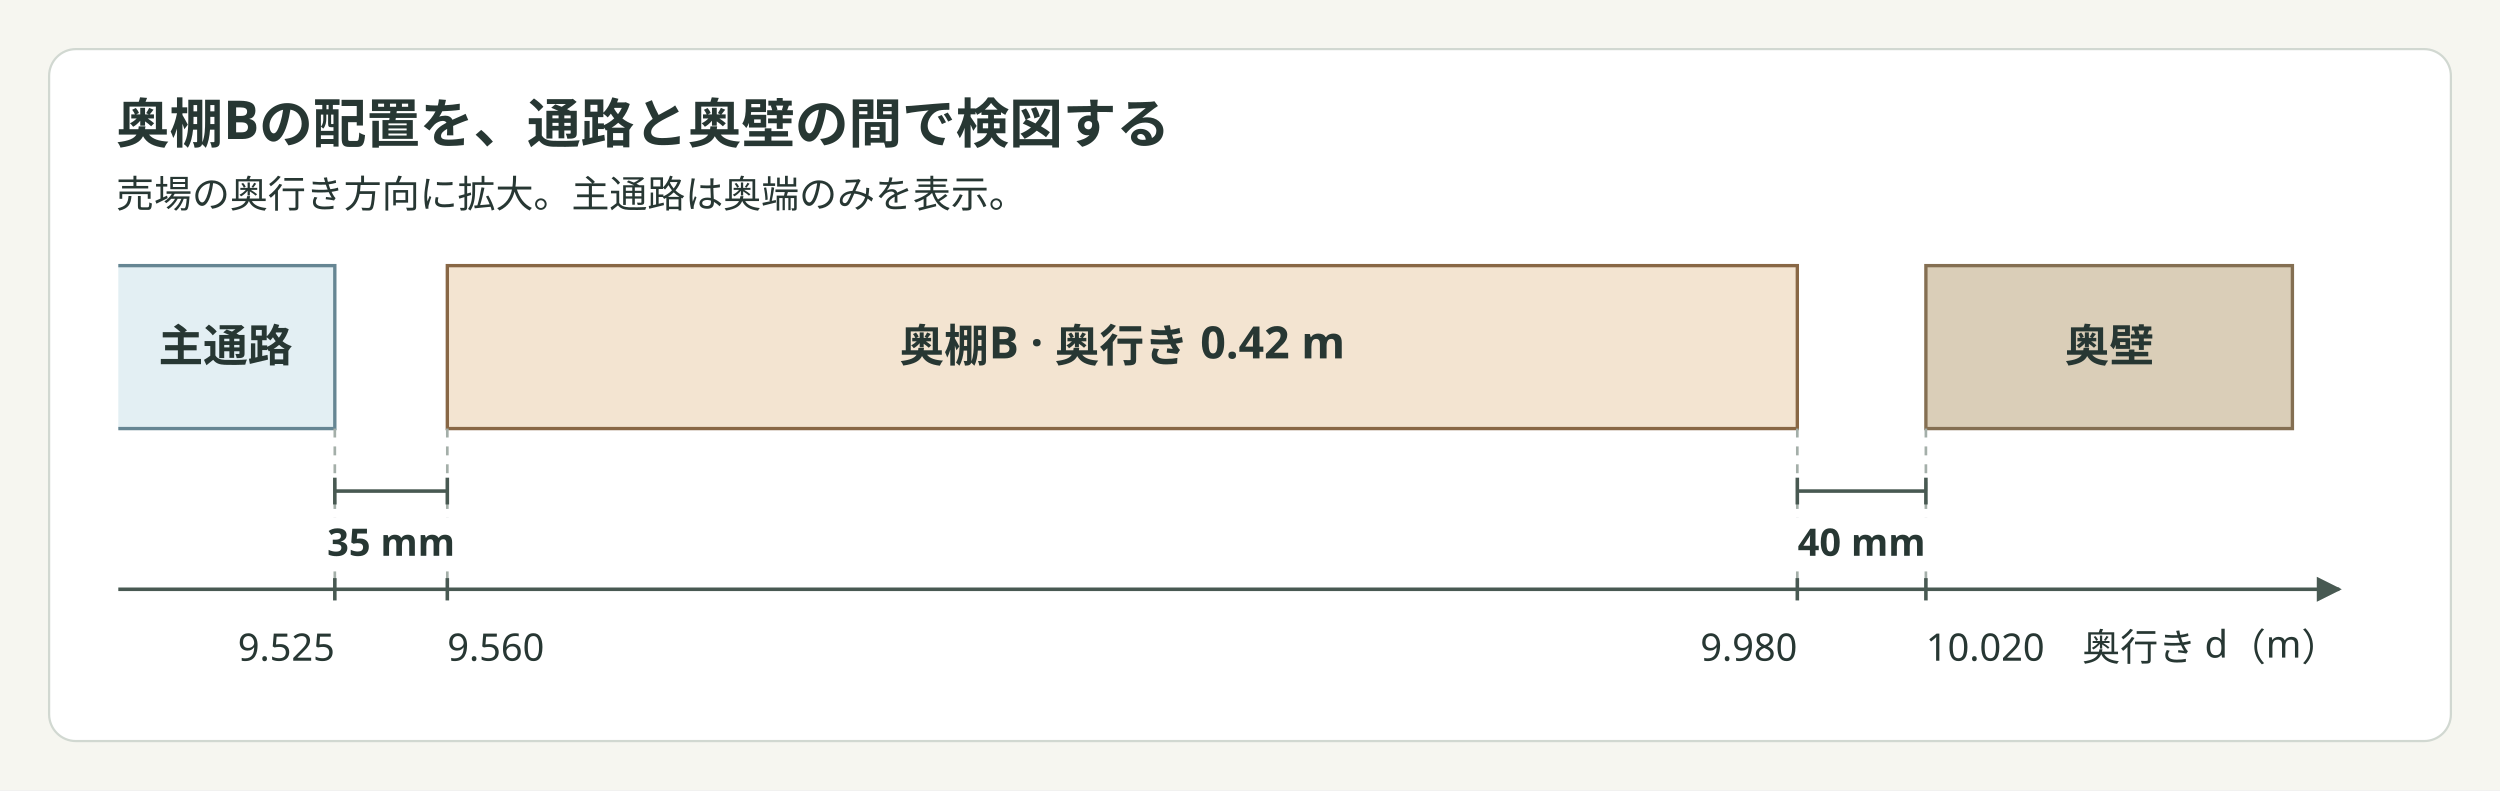
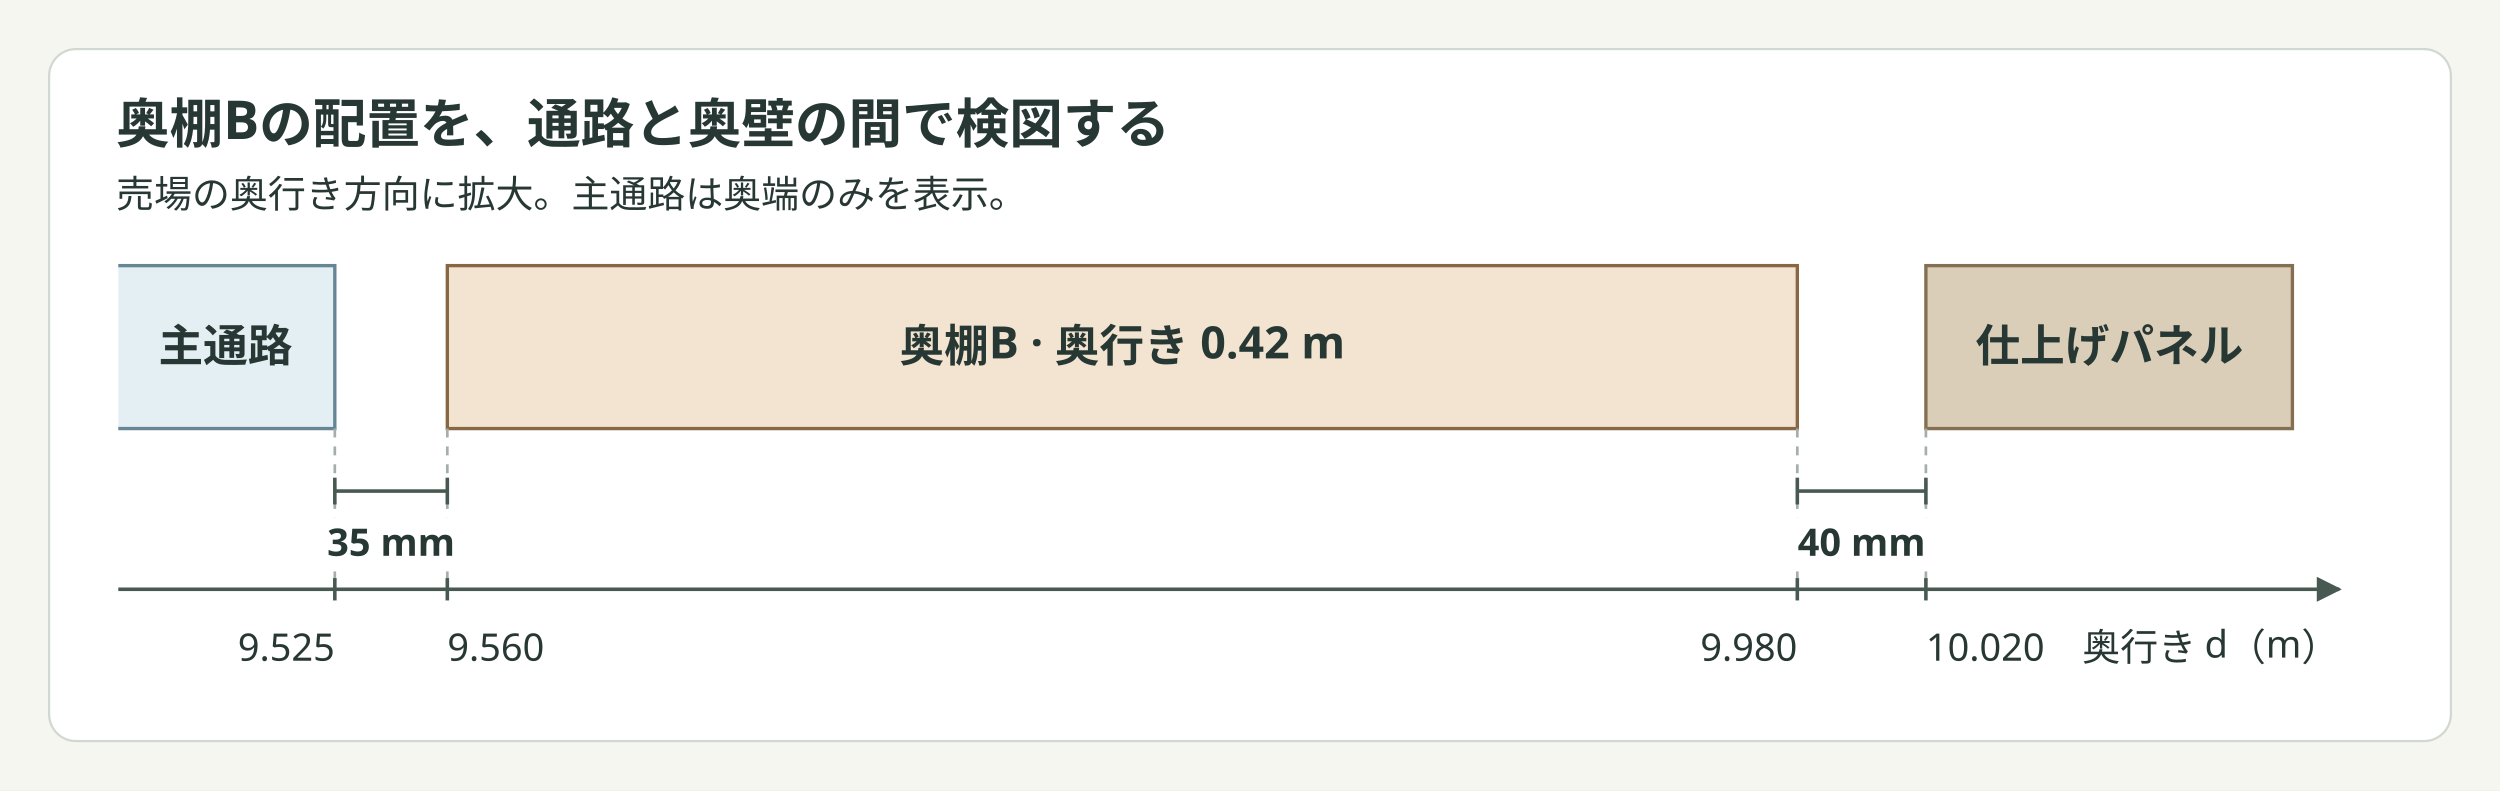
<svg xmlns="http://www.w3.org/2000/svg" width="1120" height="354" viewBox="0 0 1120 354" role="img" aria-labelledby="title description">
  <defs>
    <marker id="arrow" viewBox="0 0 10 10" refX="9" refY="5" markerWidth="7" markerHeight="7" orient="auto">
      <path d="M0 0 10 5 0 10z" fill="#485952" />
    </marker>
    <style>
      text {font-family:system-ui,"Hiragino Sans","Yu Gothic",sans-serif; fill:#273733}
      .heading {font-size:24px; font-weight:650}
      .label {font-size:20px; font-weight:620}
      .small {font-size:17px}
      .gap {font-size:17px; font-weight:620}
      .dim {fill:none; stroke:#485952; stroke-width:1.6}
      .guide {fill:none; stroke:#a4afa9; stroke-width:1.2; stroke-dasharray:4 4}
    </style>
  </defs>
  <rect width="1120" height="354" fill="#f6f6f0" />
  <rect x="22" y="22" width="1076" height="310" rx="12" fill="#fff" stroke="#d1d8d1" />
  <text class="heading" x="52" y="64">奥棚Bの配置を、通路と奥壁の間で検図する</text>
  <text class="small" x="52" y="93">売場の奥行き方向に拡大。主通路は奥端のみを表示。</text>
  <path d="M53 119H150V192H53" fill="#e3eff3" stroke="#668693" stroke-width="1.5" />
  <rect x="200.4" y="119" width="604.8" height="73" fill="#f3e4d1" stroke="#886745" stroke-width="1.5" />
  <rect x="862.8" y="119" width="164.2" height="73" fill="#daceb8" stroke="#846f52" stroke-width="1.5" />
  <text class="label" x="101" y="162" text-anchor="middle">主通路</text>
  <text class="label" x="502.8" y="162" text-anchor="middle">奥棚B · 奥行き 0.42 m</text>
-   <text class="label" x="945" y="162" text-anchor="middle">奥壁</text>
+   <text class="label" x="945" y="162" text-anchor="middle">仕上げパネル</text>
  <path class="guide" d="M150 192V264 M200.4 192V264 M805.2 192V264 M862.8 192V264" />
  <path class="dim" d="M150 214v12 M200.4 214v12 M150 220h50.4 M805.2 214v12 M862.8 214v12 M805.2 220h57.6" />
  <path d="M143 232h64v22h-64z M802 232h64v22h-64z" fill="#fff" />
  <text class="gap" x="175.2" y="249" text-anchor="middle">35 mm</text>
  <text class="gap" x="834" y="249" text-anchor="middle">40 mm</text>
  <path class="dim" d="M53 264H1048" marker-end="url(#arrow)" />
  <path class="dim" d="M150 259v10 M200.4 259v10 M805.2 259v10 M862.8 259v10" />
  <text class="small" x="150" y="296" text-anchor="end">9.525</text>
  <text class="small" x="200.4" y="296">9.560</text>
  <text class="small" x="805.2" y="296" text-anchor="end">9.980</text>
  <text class="small" x="862.8" y="296">10.020</text>
  <text class="small" x="1048" y="296" text-anchor="end">奥行き d（m）</text>
</svg>
